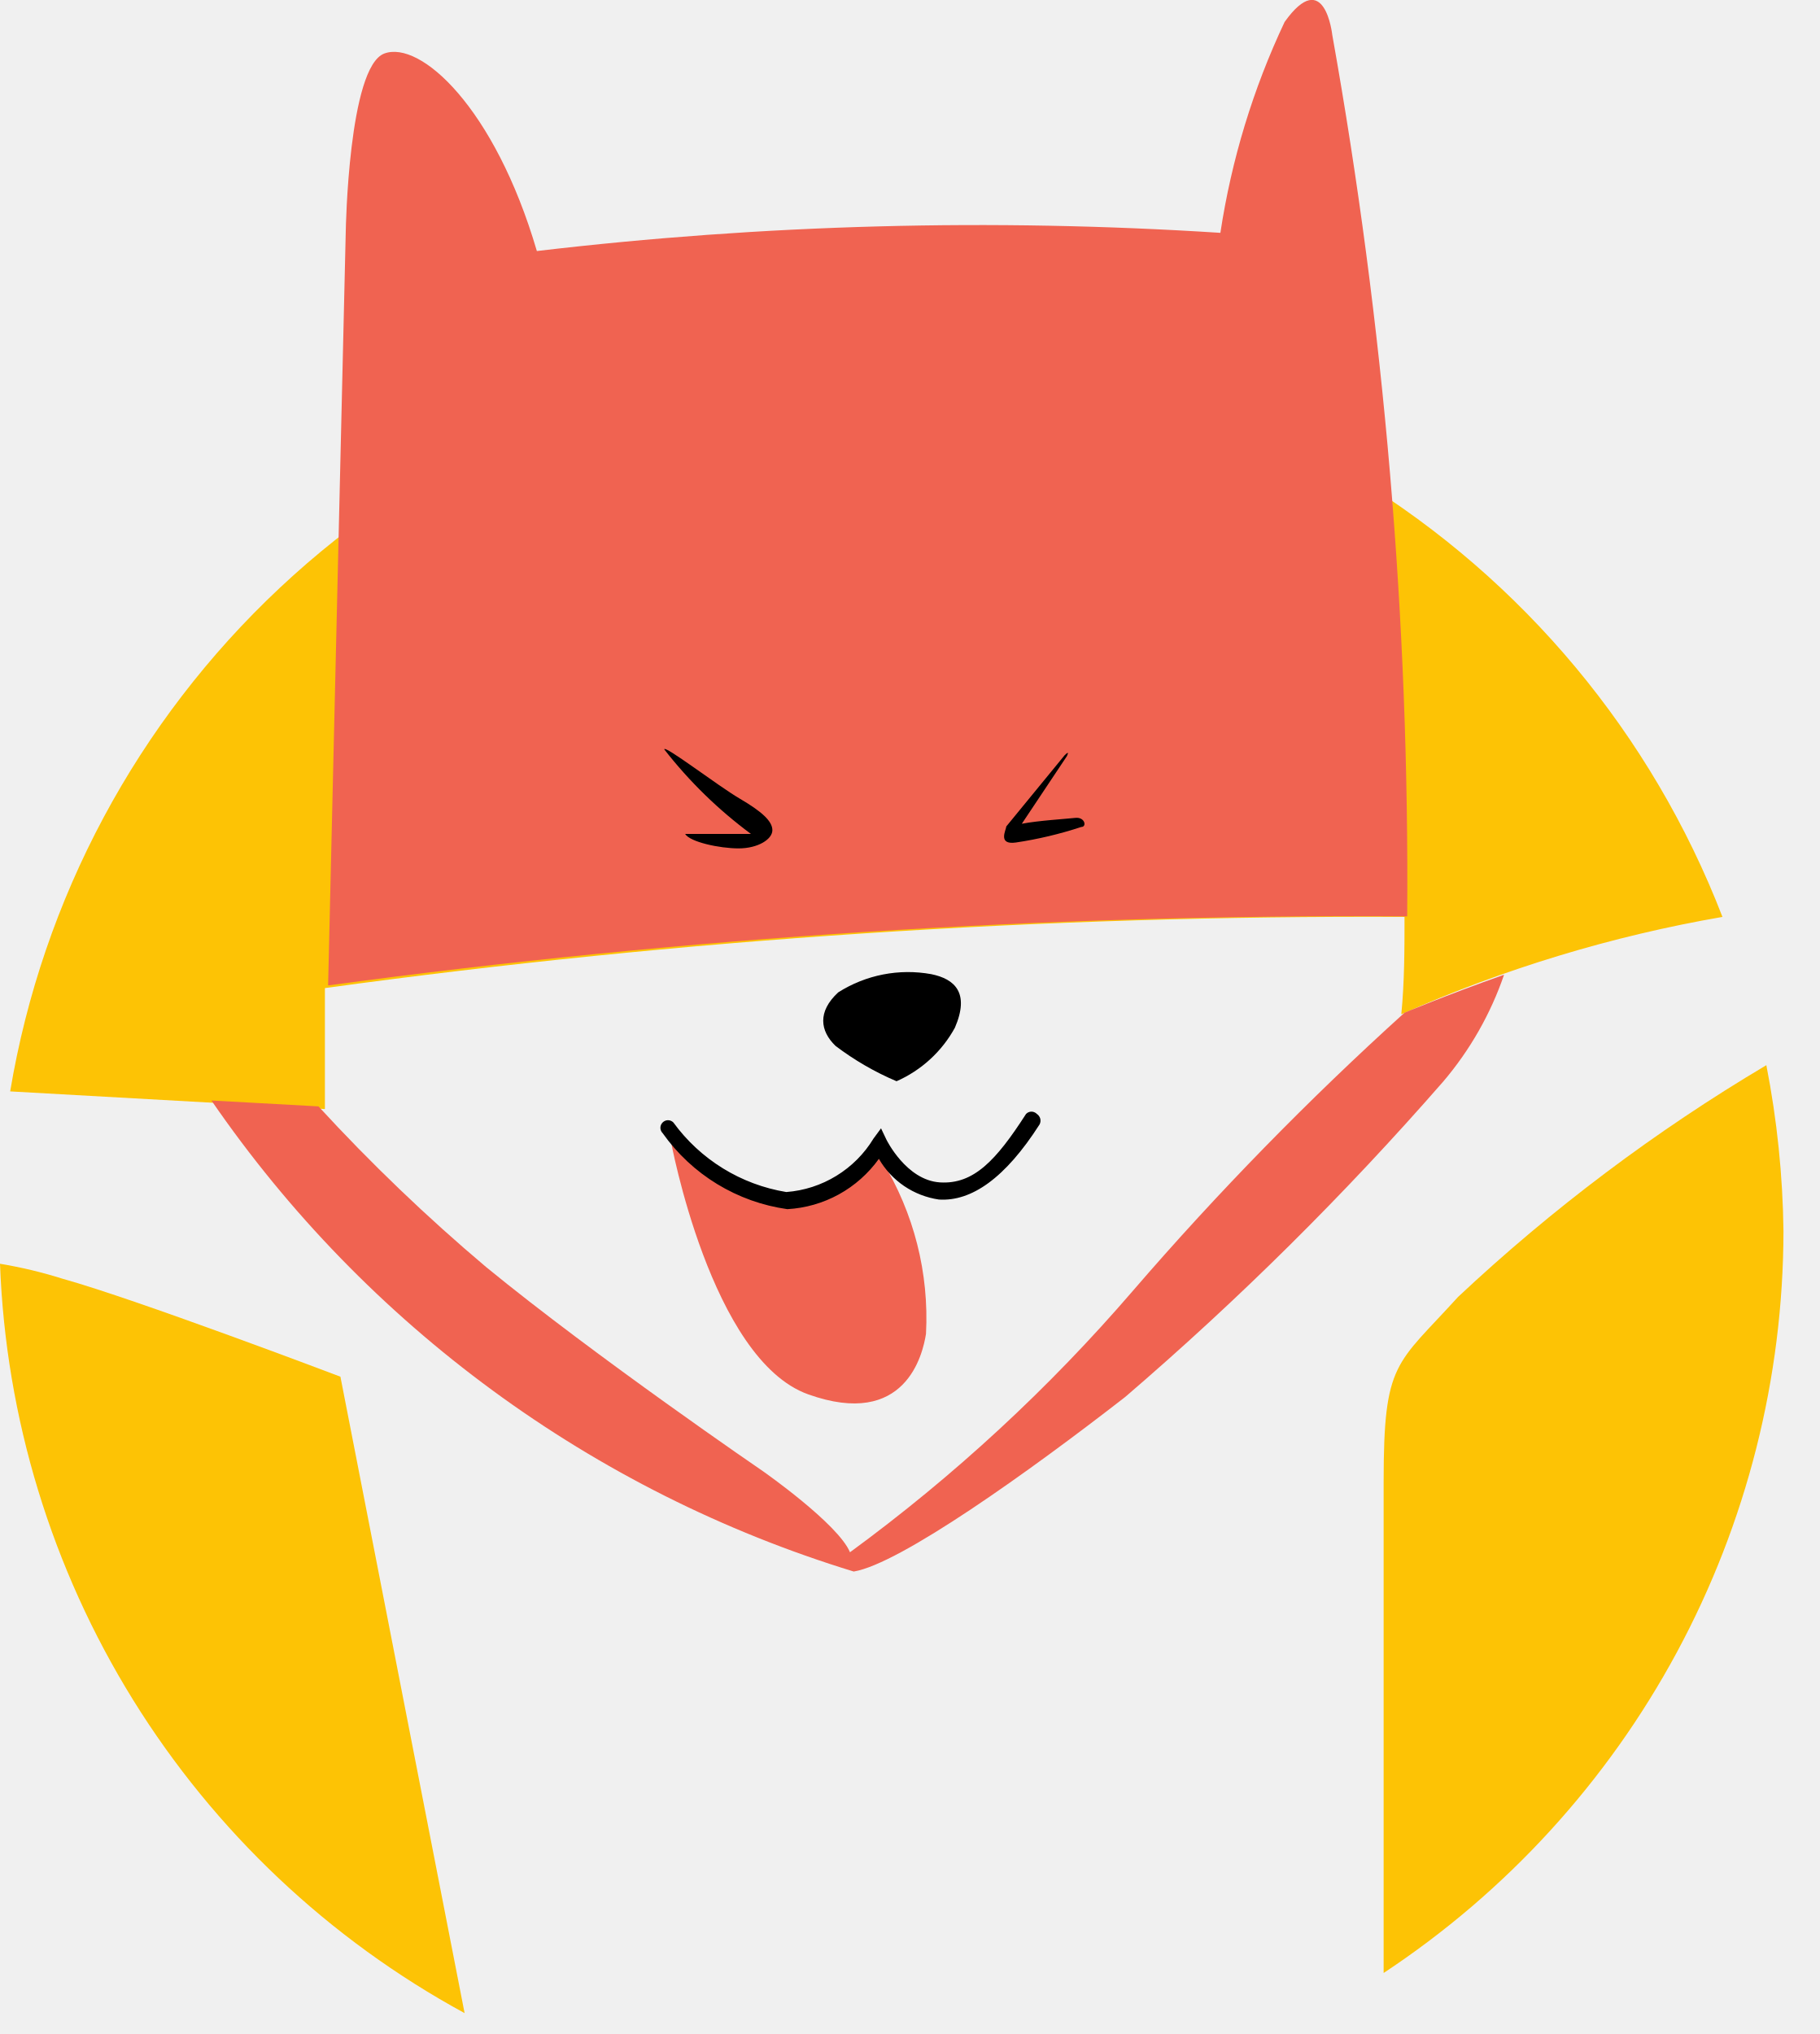
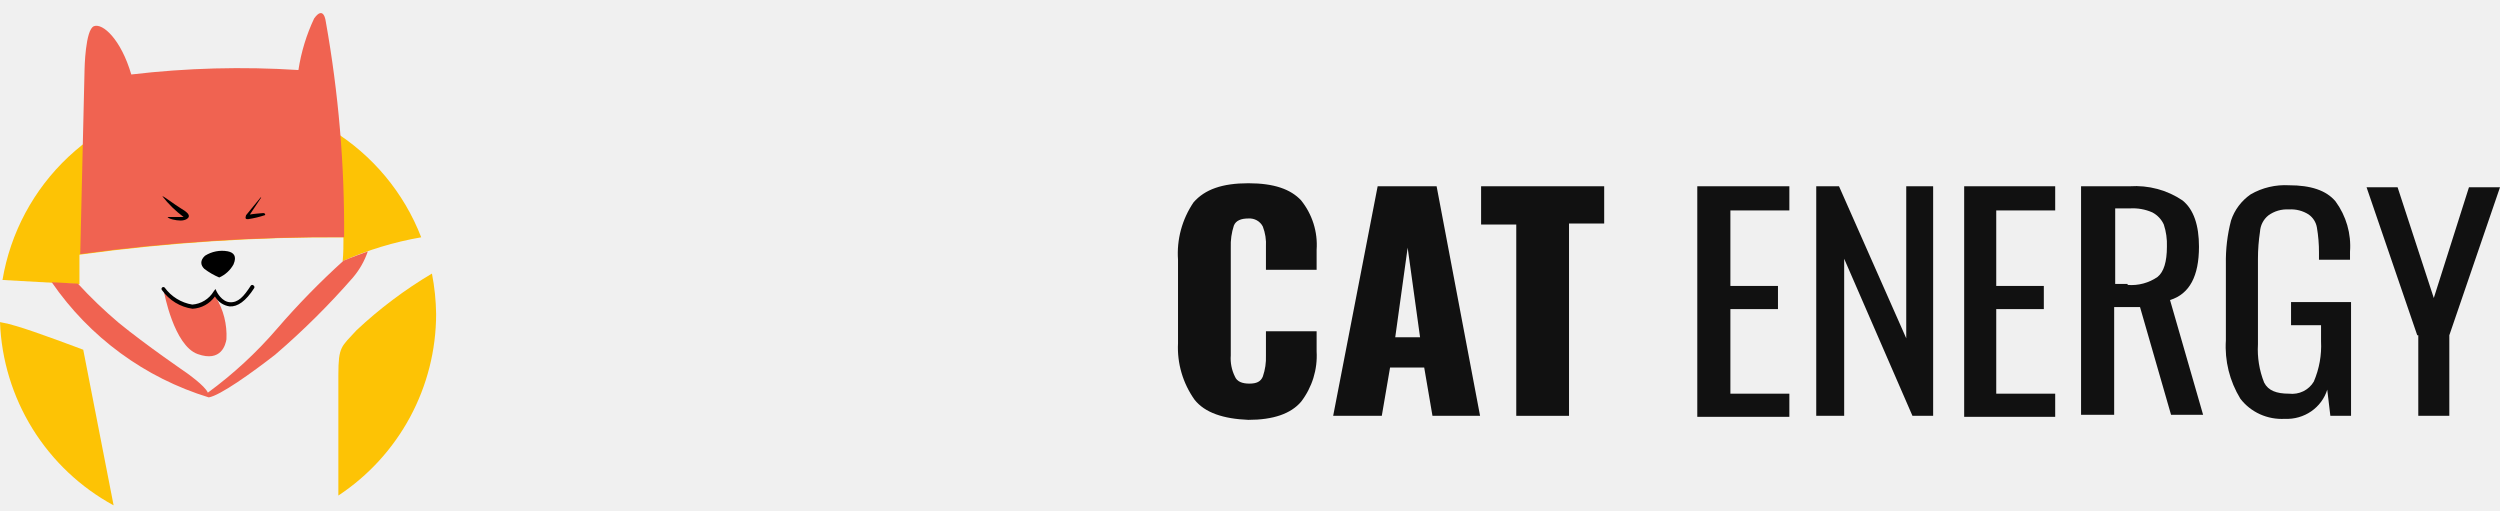
- <svg xmlns="http://www.w3.org/2000/svg" width="34" height="38" viewBox="0 0 34 38" fill="none">
-   <g clip-path="url(#clip0)">
-     <path d="M6.07 20.72V18.46C12.754 17.542 19.494 17.098 26.24 17.13C26.24 17.73 26.24 18.34 26.18 18.95C28.098 18.099 30.113 17.488 32.18 17.13C30.863 13.722 28.462 10.841 25.347 8.931C22.232 7.021 18.576 6.186 14.941 6.557C11.306 6.927 7.894 8.482 5.229 10.981C2.563 13.48 0.793 16.786 0.19 20.39L6.07 20.72Z" fill="#FDC305" />
-     <path d="M27.24 24.23C26.08 25.51 25.85 25.43 25.85 27.68C25.85 28.59 25.85 32.58 25.85 36.86C28.142 35.346 30.024 33.288 31.328 30.869C32.632 28.451 33.316 25.747 33.32 23C33.307 21.959 33.2 20.922 33 19.9C30.928 21.13 28.997 22.581 27.24 24.23Z" fill="#FDC305" />
-     <path d="M6.36 25.72C6.36 25.72 2.57 24.28 1.17 23.89C0.787 23.769 0.396 23.676 0 23.61C0.108 26.496 0.966 29.304 2.487 31.759C4.009 34.213 6.143 36.23 8.68 37.61L6.36 25.72Z" fill="#FDC305" />
-     <path d="M26.29 17.12C26.331 11.599 25.862 6.085 24.89 0.65C24.89 0.65 24.75 -0.64 24 0.41C23.411 1.658 23.007 2.985 22.8 4.35C18.542 4.076 14.268 4.19 10.03 4.69C9.24 2 7.85 0.75 7.18 1C6.51 1.25 6.46 4.31 6.46 4.31L6.13 18.41C12.811 17.506 19.548 17.075 26.29 17.12Z" fill="#F06351" />
-     <path d="M12.41 14C12.41 13.91 13.41 14.68 13.82 14.92C14.23 15.16 14.43 15.34 14.43 15.51C14.43 15.68 14.16 15.85 13.8 15.85C13.44 15.85 12.89 15.73 12.8 15.58H13.74H14.03C13.421 15.129 12.876 14.598 12.41 14Z" fill="black" />
-     <path d="M19.89 14.11L18.8 15.44C18.8 15.5 18.63 15.79 18.98 15.74C19.394 15.678 19.802 15.581 20.2 15.45C20.31 15.45 20.27 15.26 20.09 15.28C19.91 15.3 19.4 15.33 19.09 15.39L19.93 14.13C19.93 14.13 20 14 19.89 14.11Z" fill="black" />
-     <path d="M16.75 20.2C17.213 19.996 17.597 19.644 17.84 19.2C18.12 18.55 17.84 18.29 17.4 18.2C16.798 18.09 16.177 18.212 15.66 18.54C15.27 18.9 15.32 19.26 15.61 19.54C15.961 19.806 16.344 20.028 16.75 20.2Z" fill="black" />
-     <path d="M16.35 21.45C16.238 21.678 16.082 21.883 15.89 22.05C15.605 22.279 15.255 22.412 14.89 22.43C14.364 22.472 13.841 22.319 13.42 22C13.222 21.881 13.044 21.732 12.89 21.56C12.79 21.449 12.667 21.36 12.53 21.3C12.53 21.3 13.28 25.4 15.1 26.05C16.92 26.7 17.24 25.3 17.3 24.92C17.36 23.785 17.074 22.659 16.48 21.69C16.46 21.38 16.45 21.58 16.35 21.45Z" fill="#F06351" />
-     <path d="M14.71 22.59C14.245 22.525 13.799 22.365 13.398 22.121C12.998 21.877 12.651 21.553 12.38 21.17C12.367 21.157 12.356 21.141 12.349 21.124C12.342 21.107 12.338 21.089 12.338 21.07C12.338 21.051 12.342 21.033 12.349 21.016C12.356 20.999 12.367 20.983 12.38 20.97C12.393 20.957 12.409 20.946 12.426 20.939C12.443 20.932 12.461 20.928 12.48 20.928C12.499 20.928 12.517 20.932 12.534 20.939C12.551 20.946 12.567 20.957 12.58 20.97C13.085 21.664 13.843 22.131 14.69 22.27C15.022 22.245 15.343 22.141 15.626 21.967C15.91 21.793 16.148 21.554 16.32 21.27L16.46 21.08L16.56 21.29C16.56 21.29 16.93 22.05 17.56 22.09C18.19 22.13 18.61 21.68 19.17 20.81C19.183 20.797 19.199 20.786 19.216 20.779C19.233 20.772 19.251 20.768 19.27 20.768C19.289 20.768 19.307 20.772 19.324 20.779C19.341 20.786 19.357 20.797 19.37 20.81C19.402 20.831 19.425 20.863 19.435 20.9C19.444 20.937 19.439 20.977 19.42 21.01C18.78 22.01 18.15 22.45 17.54 22.41C17.308 22.376 17.087 22.29 16.893 22.159C16.699 22.027 16.537 21.853 16.42 21.65C16.223 21.924 15.968 22.151 15.672 22.314C15.376 22.477 15.047 22.571 14.71 22.59Z" fill="black" />
-     <path d="M26.24 18.92C24.445 20.544 22.751 22.277 21.17 24.11C19.599 25.936 17.824 27.577 15.88 29C15.66 28.47 14.26 27.49 14.26 27.49C14.26 27.49 11.13 25.35 9.08 23.67C7.974 22.737 6.929 21.735 5.95 20.67L3.95 20.56C6.84 24.765 11.07 27.868 15.95 29.36C16.81 29.22 19.22 27.5 21.02 26.1C23.139 24.282 25.124 22.313 26.96 20.21C27.462 19.621 27.849 18.942 28.1 18.21C27 18.6 26.24 18.92 26.24 18.92Z" fill="#F06351" />
-   </g>
-   <defs>
-     <clipPath id="clip0">
-       <rect width="33.32" height="37.61" fill="white" />
-     </clipPath>
-   </defs>
+ <svg xmlns="http://www.w3.org/2000/svg" width="191" height="39" viewBox="0 0 191 39" fill="none">
+   <path d="M6.07 21.72V19.46C12.754 18.542 19.494 18.098 26.24 18.13C26.24 18.73 26.24 19.34 26.18 19.95C28.098 19.099 30.113 18.488 32.18 18.13C30.863 14.722 28.462 11.841 25.347 9.931C22.232 8.021 18.576 7.186 14.941 7.557C11.306 7.927 7.894 9.482 5.229 11.981C2.563 14.48 0.793 17.786 0.19 21.39L6.07 21.72Z" fill="#FDC305" />
+   <path d="M27.24 25.23C26.08 26.51 25.85 26.43 25.85 28.68C25.85 29.59 25.85 33.58 25.85 37.86C28.142 36.346 30.024 34.288 31.328 31.869C32.632 29.451 33.316 26.747 33.32 24C33.307 22.959 33.2 21.922 33 20.9C30.928 22.13 28.997 23.581 27.24 25.23Z" fill="#FDC305" />
+   <path d="M6.36 26.72C6.36 26.72 2.57 25.28 1.17 24.89C0.787 24.769 0.396 24.676 0 24.61C0.108 27.496 0.966 30.304 2.487 32.759C4.009 35.213 6.143 37.23 8.68 38.61L6.36 26.72Z" fill="#FDC305" />
+   <path d="M26.29 18.12C26.331 12.599 25.862 7.085 24.89 1.65C24.89 1.65 24.75 0.36 24 1.41C23.411 2.658 23.007 3.985 22.8 5.35C18.542 5.076 14.268 5.19 10.03 5.69C9.24 3 7.85 1.75 7.18 2C6.51 2.25 6.46 5.31 6.46 5.31L6.13 19.41C12.811 18.506 19.548 18.075 26.29 18.12Z" fill="#F06351" />
+   <path d="M12.41 15C12.41 14.91 13.41 15.68 13.82 15.92C14.23 16.16 14.43 16.34 14.43 16.51C14.43 16.68 14.16 16.85 13.8 16.85C13.44 16.85 12.89 16.73 12.8 16.58H13.74H14.03C13.421 16.129 12.876 15.598 12.41 15Z" fill="black" />
+   <path d="M19.89 15.11L18.8 16.44C18.8 16.5 18.63 16.79 18.98 16.74C19.394 16.678 19.802 16.581 20.2 16.45C20.31 16.45 20.27 16.26 20.09 16.28C19.91 16.3 19.4 16.33 19.09 16.39L19.93 15.13C19.93 15.13 20 15 19.89 15.11Z" fill="black" />
+   <path d="M16.75 21.2C17.213 20.996 17.597 20.644 17.84 20.2C18.12 19.55 17.84 19.29 17.4 19.2C16.798 19.09 16.177 19.212 15.66 19.54C15.27 19.9 15.32 20.26 15.61 20.54C15.961 20.806 16.344 21.028 16.75 21.2Z" fill="black" />
+   <path d="M16.35 22.45C16.238 22.678 16.082 22.883 15.89 23.05C15.605 23.279 15.255 23.412 14.89 23.43C14.364 23.472 13.841 23.319 13.42 23C13.222 22.881 13.044 22.732 12.89 22.56C12.79 22.449 12.667 22.36 12.53 22.3C12.53 22.3 13.28 26.4 15.1 27.05C16.92 27.7 17.24 26.3 17.3 25.92C17.36 24.785 17.074 23.659 16.48 22.69C16.46 22.38 16.45 22.58 16.35 22.45Z" fill="#F06351" />
+   <path d="M14.71 23.59C14.245 23.525 13.799 23.365 13.398 23.121C12.998 22.877 12.651 22.553 12.38 22.17C12.367 22.157 12.356 22.141 12.349 22.124C12.342 22.107 12.338 22.089 12.338 22.07C12.338 22.051 12.342 22.033 12.349 22.016C12.356 21.999 12.367 21.983 12.38 21.97C12.393 21.957 12.409 21.946 12.426 21.939C12.443 21.932 12.461 21.928 12.48 21.928C12.499 21.928 12.517 21.932 12.534 21.939C12.551 21.946 12.567 21.957 12.58 21.97C13.085 22.664 13.843 23.131 14.69 23.27C15.022 23.245 15.343 23.141 15.626 22.967C15.91 22.793 16.148 22.554 16.32 22.27L16.46 22.08L16.56 22.29C16.56 22.29 16.93 23.05 17.56 23.09C18.19 23.13 18.61 22.68 19.17 21.81C19.183 21.797 19.199 21.786 19.216 21.779C19.233 21.772 19.251 21.768 19.27 21.768C19.289 21.768 19.307 21.772 19.324 21.779C19.341 21.786 19.357 21.797 19.37 21.81C19.402 21.831 19.425 21.863 19.435 21.9C19.444 21.937 19.439 21.977 19.42 22.01C18.78 23.01 18.15 23.45 17.54 23.41C17.308 23.376 17.087 23.29 16.893 23.159C16.699 23.027 16.537 22.853 16.42 22.65C16.223 22.924 15.968 23.151 15.672 23.314C15.376 23.477 15.047 23.571 14.71 23.59Z" fill="black" />
+   <path d="M26.24 19.92C24.445 21.544 22.751 23.277 21.17 25.11C19.599 26.936 17.824 28.577 15.88 30C15.66 29.47 14.26 28.49 14.26 28.49C14.26 28.49 11.13 26.35 9.08 24.67C7.974 23.737 6.929 22.735 5.95 21.67L3.95 21.56C6.84 25.765 11.07 28.868 15.95 30.36C16.81 30.22 19.22 28.5 21.02 27.1C23.139 25.282 25.124 23.313 26.96 21.21C27.462 20.621 27.849 19.942 28.1 19.21C27 19.6 26.24 19.92 26.24 19.92Z" fill="#F06351" />
+   <path d="M91.264 30.538C90.37 29.276 89.925 27.763 90 26.231V19.846C89.892 18.298 90.308 16.758 91.186 15.461C92.055 14.461 93.398 14 95.374 14C97.35 14 98.614 14.461 99.404 15.308C100.263 16.379 100.685 17.721 100.59 19.077V20.615H96.718V18.846C96.749 18.323 96.668 17.799 96.48 17.308C96.38 17.109 96.221 16.945 96.024 16.835C95.827 16.726 95.6 16.676 95.374 16.692C94.821 16.692 94.426 16.846 94.268 17.231C94.089 17.777 94.009 18.35 94.031 18.923V27.154C93.989 27.71 94.098 28.267 94.347 28.769C94.505 29.154 94.9 29.308 95.453 29.308C96.006 29.308 96.322 29.154 96.48 28.769C96.66 28.249 96.74 27.702 96.718 27.154V25.308H100.59V26.846C100.67 28.224 100.251 29.585 99.404 30.692C98.614 31.615 97.271 32.077 95.374 32.077C93.477 32 92.055 31.538 91.264 30.538Z" fill="#111111" />
+   <path d="M105.253 14.231H109.757L113.077 31.769H109.441L108.809 28.077H106.201L105.569 31.769H101.854L105.253 14.231ZM108.493 25.769L107.545 18.923L106.596 25.769H108.493Z" fill="#111111" />
+   <path d="M115.843 17.154H113.156V14.231H122.56V17.077H119.873V31.769H115.843V17.154Z" fill="#111111" />
+   <path d="M129.752 14.231H136.707V16.077H132.202V21.846H135.837V23.615H132.202V30.077H136.707V31.846H129.673V14.231H129.752Z" fill="#111111" />
+   <path d="M138.761 14.231H140.5L145.637 25.846V14.231H147.692V31.769H146.111L140.895 19.769V31.769H138.761V14.231Z" fill="#111111" />
+   <path d="M150.063 14.231H157.017V16.077H152.513V21.846H156.148V23.615H152.513V30.077H157.017V31.846H150.063V14.231Z" fill="#111111" />
+   <path d="M159.072 14.231H162.707C164.137 14.135 165.559 14.514 166.738 15.308C167.607 16 168.002 17.231 168.002 18.846C168.002 21.077 167.291 22.462 165.79 22.923L168.318 31.692H165.869L163.498 23.462H161.522V31.692H158.993V14.231H159.072ZM162.549 21.769C163.364 21.835 164.176 21.616 164.841 21.154C165.315 20.769 165.552 20 165.552 18.846C165.574 18.273 165.494 17.7 165.315 17.154C165.137 16.762 164.832 16.437 164.446 16.231C163.902 15.989 163.304 15.884 162.707 15.923H161.601V21.692H162.549V21.769Z" fill="#111111" />
+   <path d="M171.164 30.462C170.342 29.117 169.956 27.562 170.057 26V20.154C170.038 19.039 170.17 17.927 170.452 16.846C170.717 16.039 171.244 15.337 171.954 14.846C172.836 14.338 173.854 14.097 174.878 14.154C176.538 14.154 177.723 14.539 178.434 15.385C179.252 16.502 179.644 17.862 179.541 19.231V19.846H177.17V19.308C177.173 18.663 177.12 18.02 177.012 17.385C176.945 16.983 176.718 16.623 176.379 16.385C175.935 16.101 175.408 15.966 174.878 16C174.311 15.965 173.75 16.128 173.297 16.462C173.111 16.614 172.959 16.802 172.851 17.013C172.742 17.225 172.679 17.456 172.665 17.692C172.561 18.38 172.508 19.074 172.507 19.769V26.308C172.449 27.304 172.61 28.301 172.981 29.231C173.297 29.846 173.93 30.077 174.878 30.077C175.252 30.122 175.632 30.059 175.97 29.895C176.307 29.73 176.587 29.473 176.775 29.154C177.192 28.181 177.381 27.13 177.328 26.077V24.846H175.036V23.077H179.62V31.769H178.039L177.802 29.769C177.595 30.439 177.163 31.023 176.576 31.427C175.989 31.831 175.28 32.033 174.562 32C173.909 32.037 173.256 31.916 172.663 31.648C172.07 31.379 171.555 30.972 171.164 30.462Z" fill="#111111" />
+   <path d="M184.678 25.615L180.805 14.308H183.176L185.942 22.769L188.629 14.308H191L187.128 25.615V31.769H184.757V25.615H184.678Z" fill="#111111" />
</svg>
